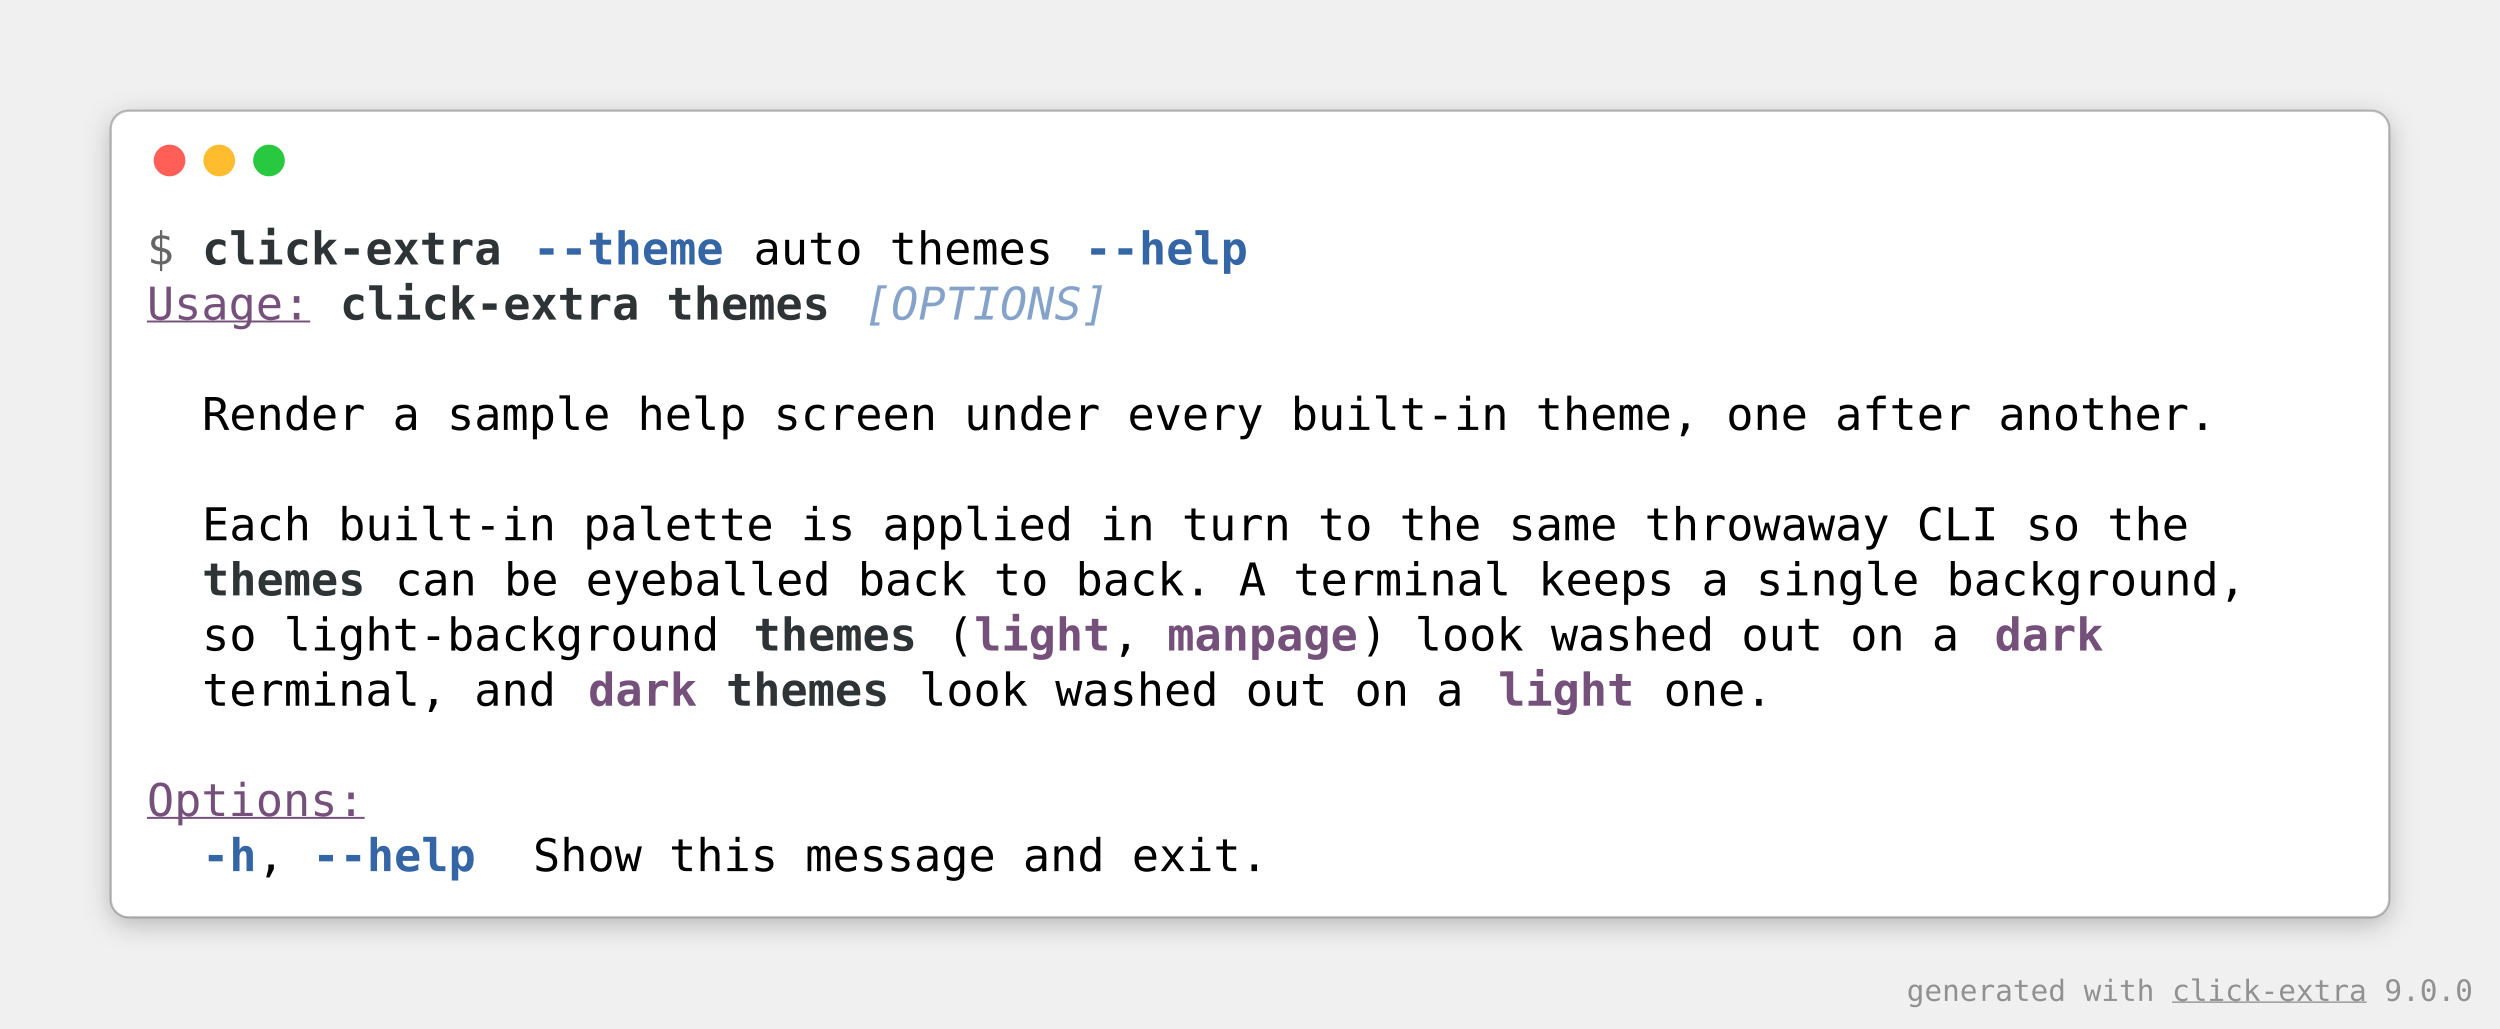
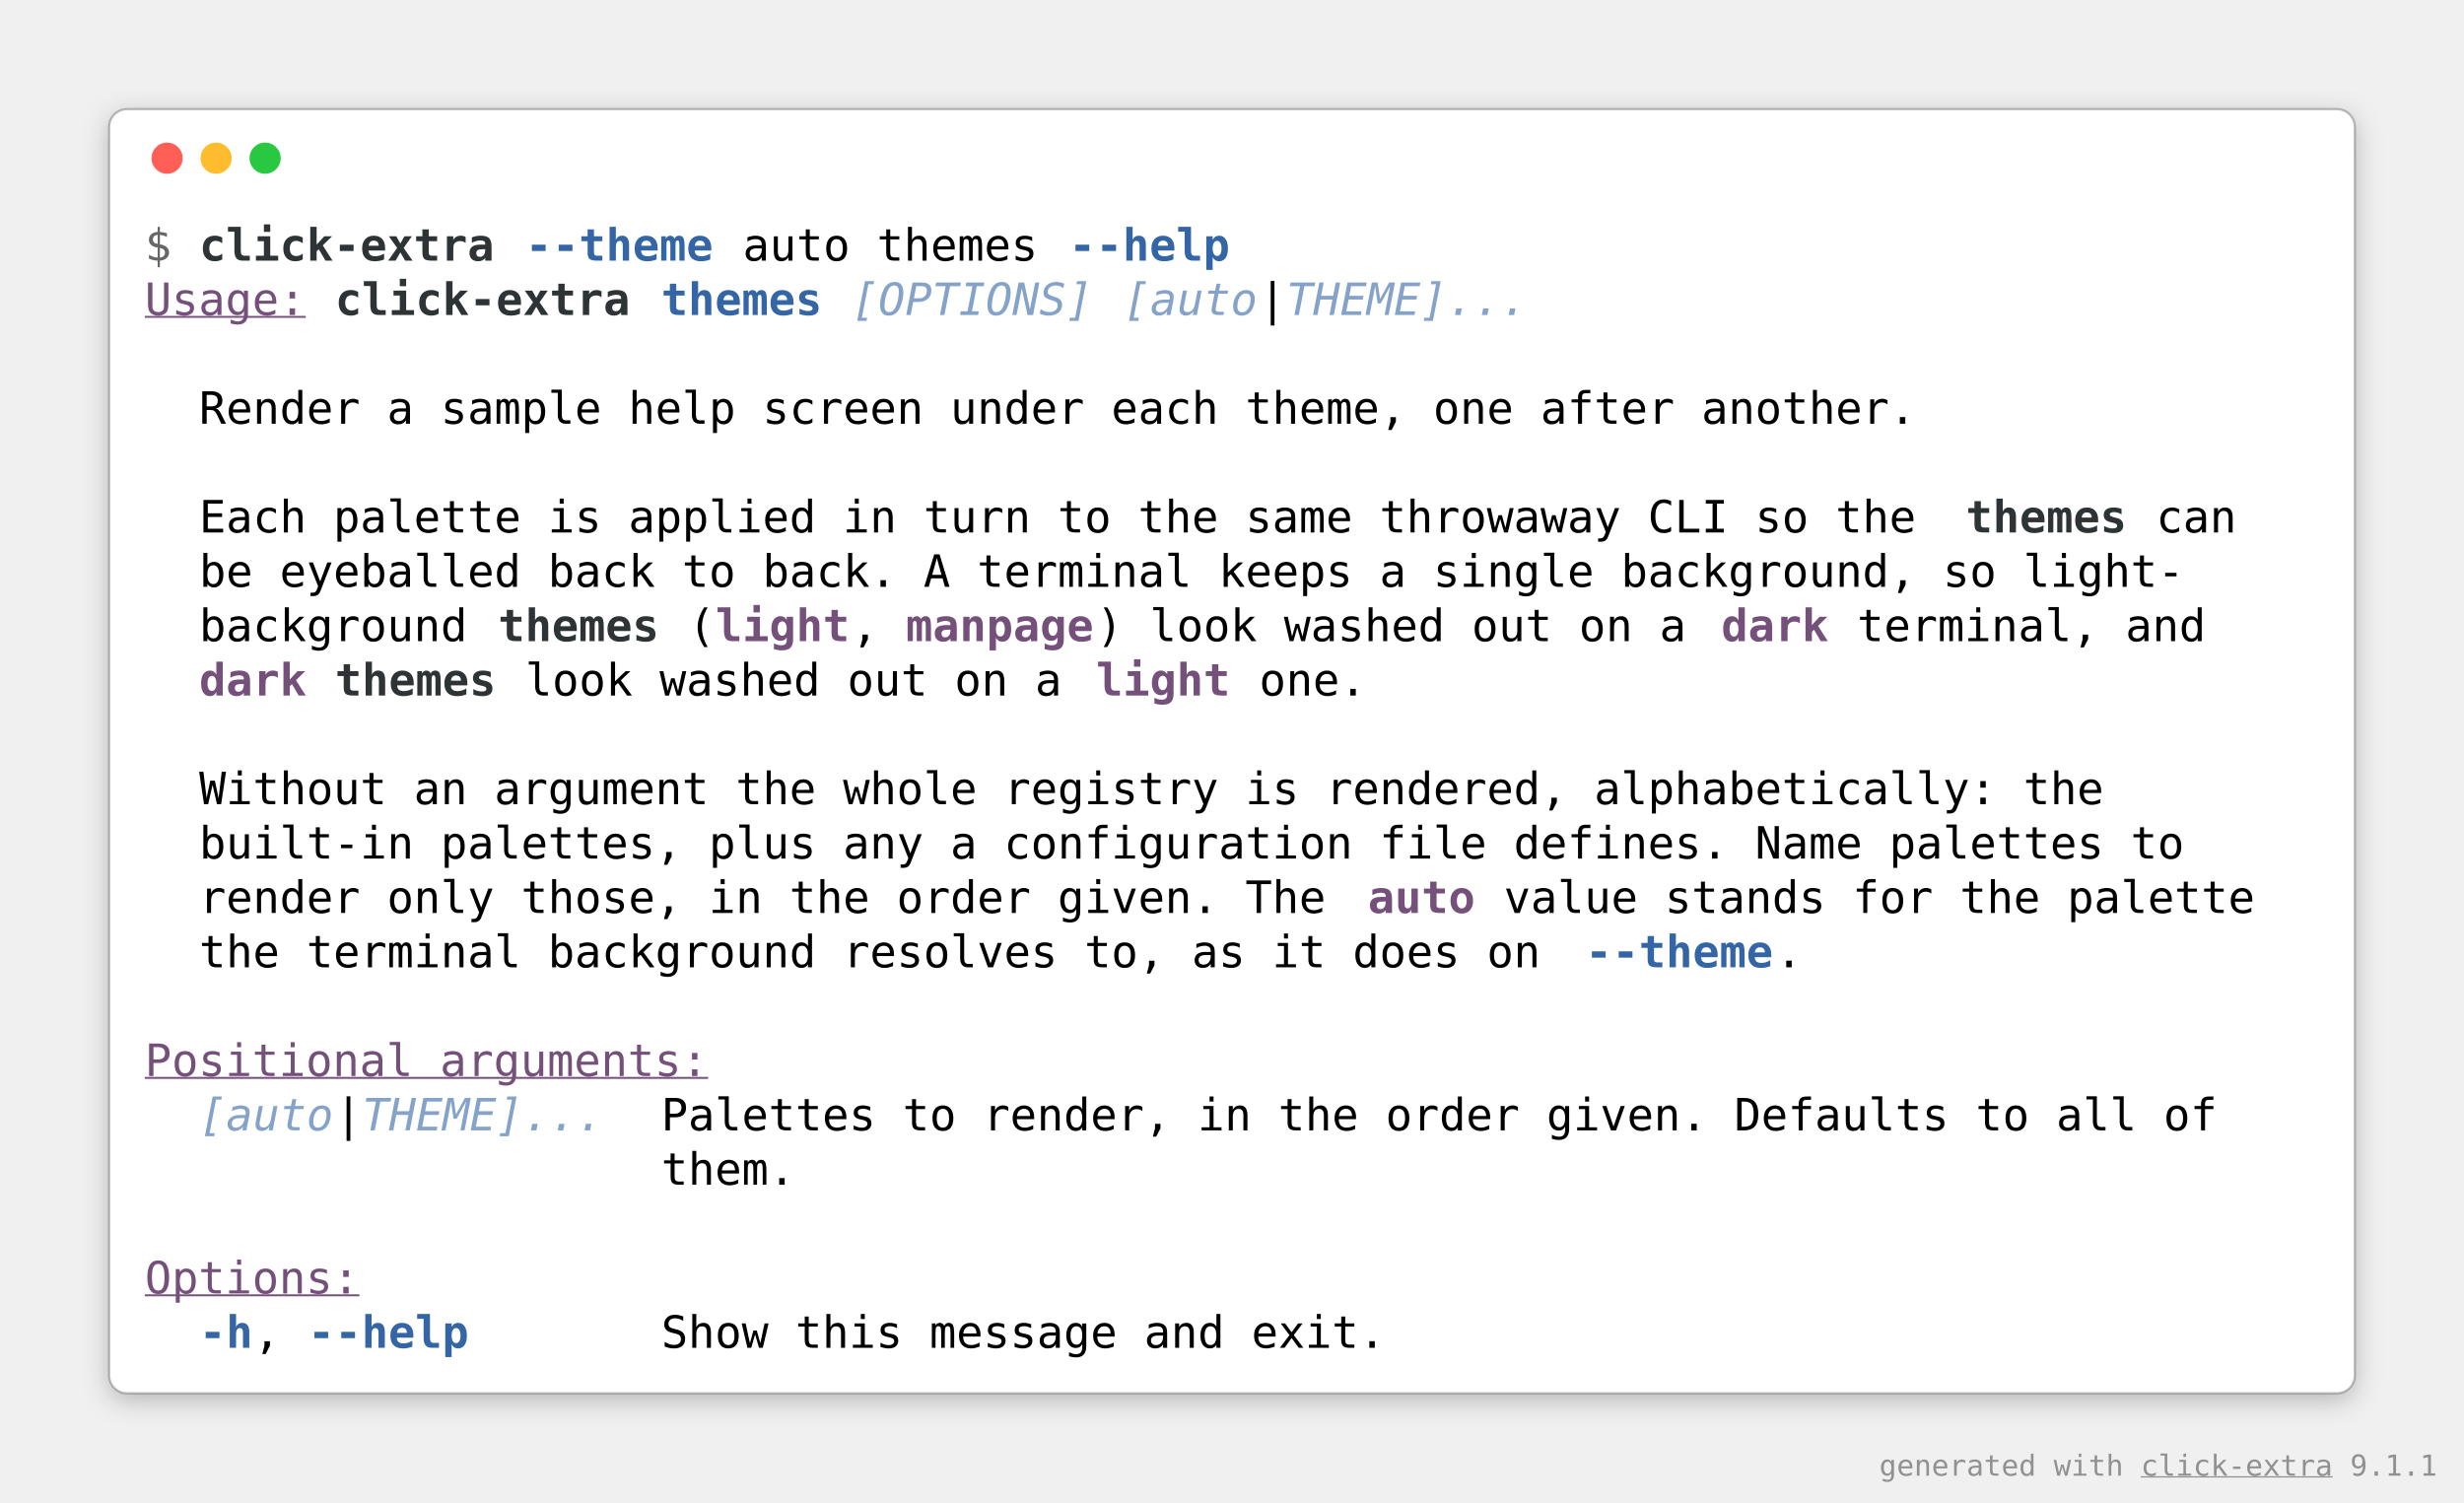
- <svg xmlns="http://www.w3.org/2000/svg" viewBox="0 0 1106 454.8">
+ <svg xmlns="http://www.w3.org/2000/svg" viewBox="0 0 1106 674.4">
  <style>
    .auto-theme-light-screen-matrix {
        font-family: 'Fira Code', 'Cascadia Code', Menlo, Consolas, monospace;
        font-size: 20px;
        line-height: 24.4px;
        font-variant-east-asian: full-width;
    }
    .auto-theme-light-screen-title {
        font-size: 18px;
        font-weight: bold;
        font-family: 'Fira Code', 'Cascadia Code', Menlo, Consolas, monospace;
    }
    .auto-theme-light-screen-r1 { fill: #666666 }
    .auto-theme-light-screen-r2 { fill: #2e3436;font-weight: bold }
    .auto-theme-light-screen-r3 { fill: #3465a4;font-weight: bold }
    .auto-theme-light-screen-r4 { fill: #000000 }
    .auto-theme-light-screen-r5 { fill: #75507b;text-decoration: underline }
    .auto-theme-light-screen-r6 { fill: #85a3c8;font-style: italic }
    .auto-theme-light-screen-r7 { fill: #75507b;font-weight: bold }
</style>
  <defs>
    <clipPath id="auto-theme-light-screen-clip">
-       <rect x="65" y="97" width="976" height="292.8" />
+       <rect x="65" y="97" width="976" height="512.4" />
    </clipPath>
    <filter id="auto-theme-light-screen-shadow" x="-50%" y="-50%" width="200%" height="200%">
      <feGaussianBlur in="SourceAlpha" stdDeviation="6" />
      <feOffset dx="0" dy="3" result="cast" />
      <feFlood flood-color="rgba(0,0,0,0.25)" />
      <feComposite in2="cast" operator="in" result="shadow" />
      <feComposite in="shadow" in2="SourceAlpha" operator="out" />
    </filter>
  </defs>
-   <rect filter="url(#auto-theme-light-screen-shadow)" x="49" y="49" width="1008" height="356.8" rx="8" />
-   <rect fill="#ffffff" stroke="rgba(0,0,0,0.25)" stroke-width="1" x="49" y="49" width="1008" height="356.8" rx="8" />
+   <rect filter="url(#auto-theme-light-screen-shadow)" x="49" y="49" width="1008" height="576.4" rx="8" />
+   <rect fill="#ffffff" stroke="rgba(0,0,0,0.25)" stroke-width="1" x="49" y="49" width="1008" height="576.4" rx="8" />
  <g transform="translate(49, 49)">
    <g transform="translate(26,22)">
      <circle cx="0" cy="0" r="7" fill="#ff5f57" />
      <circle cx="22" cy="0" r="7" fill="#febc2e" />
      <circle cx="44" cy="0" r="7" fill="#28c840" />
    </g>
  </g>
  <g clip-path="url(#auto-theme-light-screen-clip)">
    <g transform="translate(65, 97)">
      <g class="auto-theme-light-screen-matrix" font-family="monospace" font-size="20" fill="#000000">
        <text class="auto-theme-light-screen-r1" x="0" textLength="12.2" y="20">$</text>
        <text class="auto-theme-light-screen-r2" x="24.4" textLength="134.2" y="20">click-extra</text>
        <text class="auto-theme-light-screen-r3" x="170.8" textLength="85.4" y="20">--theme</text>
        <text class="auto-theme-light-screen-r4" x="268.4" textLength="134.2" y="20">auto themes</text>
        <text class="auto-theme-light-screen-r3" x="414.8" textLength="73.2" y="20">--help</text>
        <text class="auto-theme-light-screen-r5" x="0" textLength="73.2" y="44.4">Usage:</text>
-         <text class="auto-theme-light-screen-r2" x="85.4" textLength="219.6" y="44.4">click-extra themes</text>
+         <text class="auto-theme-light-screen-r2" x="85.4" textLength="134.2" y="44.4">click-extra</text>
+         <text class="auto-theme-light-screen-r3" x="231.8" textLength="73.2" y="44.4">themes</text>
        <text class="auto-theme-light-screen-r6" x="317.2" textLength="109.8" y="44.4">[OPTIONS]</text>
-         <text class="auto-theme-light-screen-r4" x="24.4" textLength="902.8" y="93.2">Render a sample help screen under every built-in theme, one after another.</text>
-         <text class="auto-theme-light-screen-r4" x="24.4" textLength="890.6" y="142">Each built-in palette is applied in turn to the same throwaway CLI so the</text>
-         <text class="auto-theme-light-screen-r2" x="24.4" textLength="73.2" y="166.4">themes</text>
-         <text class="auto-theme-light-screen-r4" x="109.8" textLength="829.6" y="166.4">can be eyeballed back to back. A terminal keeps a single background,</text>
-         <text class="auto-theme-light-screen-r4" x="24.4" textLength="231.8" y="190.8">so light-background</text>
-         <text class="auto-theme-light-screen-r2" x="268.4" textLength="73.2" y="190.8">themes</text>
-         <text class="auto-theme-light-screen-r4" x="353.8" textLength="12.2" y="190.8">(</text>
-         <text class="auto-theme-light-screen-r7" x="366" textLength="61" y="190.8">light</text>
-         <text class="auto-theme-light-screen-r4" x="427" textLength="12.2" y="190.8">,</text>
-         <text class="auto-theme-light-screen-r7" x="451.4" textLength="85.4" y="190.8">manpage</text>
-         <text class="auto-theme-light-screen-r4" x="536.8" textLength="268.4" y="190.8">) look washed out on a</text>
-         <text class="auto-theme-light-screen-r7" x="817.4" textLength="48.8" y="190.8">dark</text>
-         <text class="auto-theme-light-screen-r4" x="24.4" textLength="158.6" y="215.2">terminal, and</text>
-         <text class="auto-theme-light-screen-r7" x="195.2" textLength="48.8" y="215.2">dark</text>
-         <text class="auto-theme-light-screen-r2" x="256.2" textLength="73.2" y="215.2">themes</text>
-         <text class="auto-theme-light-screen-r4" x="341.6" textLength="244" y="215.2">look washed out on a</text>
-         <text class="auto-theme-light-screen-r7" x="597.8" textLength="61" y="215.2">light</text>
-         <text class="auto-theme-light-screen-r4" x="671" textLength="48.8" y="215.2">one.</text>
-         <text class="auto-theme-light-screen-r5" x="0" textLength="97.6" y="264">Options:</text>
-         <text class="auto-theme-light-screen-r3" x="24.4" textLength="24.4" y="288.4">-h</text>
-         <text class="auto-theme-light-screen-r4" x="48.8" textLength="12.2" y="288.4">,</text>
-         <text class="auto-theme-light-screen-r3" x="73.2" textLength="73.2" y="288.4">--help</text>
-         <text class="auto-theme-light-screen-r4" x="170.8" textLength="329.4" y="288.4">Show this message and exit.</text>
+         <text class="auto-theme-light-screen-r6" x="439.2" textLength="61" y="44.4">[auto</text>
+         <text class="auto-theme-light-screen-r4" x="500.2" textLength="12.2" y="44.4">|</text>
+         <text class="auto-theme-light-screen-r6" x="512.4" textLength="109.8" y="44.4">THEME]...</text>
+         <text class="auto-theme-light-screen-r4" x="24.4" textLength="780.8" y="93.2">Render a sample help screen under each theme, one after another.</text>
+         <text class="auto-theme-light-screen-r4" x="24.4" textLength="780.8" y="142">Each palette is applied in turn to the same throwaway CLI so the</text>
+         <text class="auto-theme-light-screen-r2" x="817.4" textLength="73.2" y="142">themes</text>
+         <text class="auto-theme-light-screen-r4" x="902.8" textLength="36.6" y="142">can</text>
+         <text class="auto-theme-light-screen-r4" x="24.4" textLength="902.8" y="166.4">be eyeballed back to back. A terminal keeps a single background, so light-</text>
+         <text class="auto-theme-light-screen-r4" x="24.4" textLength="122" y="190.8">background</text>
+         <text class="auto-theme-light-screen-r2" x="158.6" textLength="73.2" y="190.8">themes</text>
+         <text class="auto-theme-light-screen-r4" x="244" textLength="12.2" y="190.8">(</text>
+         <text class="auto-theme-light-screen-r7" x="256.2" textLength="61" y="190.8">light</text>
+         <text class="auto-theme-light-screen-r4" x="317.2" textLength="12.2" y="190.8">,</text>
+         <text class="auto-theme-light-screen-r7" x="341.6" textLength="85.4" y="190.8">manpage</text>
+         <text class="auto-theme-light-screen-r4" x="427" textLength="268.4" y="190.8">) look washed out on a</text>
+         <text class="auto-theme-light-screen-r7" x="707.6" textLength="48.8" y="190.8">dark</text>
+         <text class="auto-theme-light-screen-r4" x="768.6" textLength="158.6" y="190.8">terminal, and</text>
+         <text class="auto-theme-light-screen-r7" x="24.4" textLength="48.8" y="215.2">dark</text>
+         <text class="auto-theme-light-screen-r2" x="85.4" textLength="73.2" y="215.2">themes</text>
+         <text class="auto-theme-light-screen-r4" x="170.8" textLength="244" y="215.2">look washed out on a</text>
+         <text class="auto-theme-light-screen-r7" x="427" textLength="61" y="215.2">light</text>
+         <text class="auto-theme-light-screen-r4" x="500.2" textLength="48.8" y="215.2">one.</text>
+         <text class="auto-theme-light-screen-r4" x="24.4" textLength="866.2" y="264">Without an argument the whole registry is rendered, alphabetically: the</text>
+         <text class="auto-theme-light-screen-r4" x="24.4" textLength="902.8" y="288.4">built-in palettes, plus any a configuration file defines. Name palettes to</text>
+         <text class="auto-theme-light-screen-r4" x="24.4" textLength="512.4" y="312.8">render only those, in the order given. The</text>
+         <text class="auto-theme-light-screen-r7" x="549" textLength="48.8" y="312.8">auto</text>
+         <text class="auto-theme-light-screen-r4" x="610" textLength="341.6" y="312.8">value stands for the palette</text>
+         <text class="auto-theme-light-screen-r4" x="24.4" textLength="610" y="337.2">the terminal background resolves to, as it does on</text>
+         <text class="auto-theme-light-screen-r3" x="646.6" textLength="85.4" y="337.2">--theme</text>
+         <text class="auto-theme-light-screen-r4" x="732" textLength="12.2" y="337.2">.</text>
+         <text class="auto-theme-light-screen-r5" x="0" textLength="256.2" y="386">Positional arguments:</text>
+         <text class="auto-theme-light-screen-r6" x="24.4" textLength="61" y="410.4">[auto</text>
+         <text class="auto-theme-light-screen-r4" x="85.4" textLength="12.2" y="410.4">|</text>
+         <text class="auto-theme-light-screen-r6" x="97.6" textLength="109.8" y="410.4">THEME]...</text>
+         <text class="auto-theme-light-screen-r4" x="231.8" textLength="707.6" y="410.4">Palettes to render, in the order given. Defaults to all of</text>
+         <text class="auto-theme-light-screen-r4" x="231.8" textLength="61" y="434.8">them.</text>
+         <text class="auto-theme-light-screen-r5" x="0" textLength="97.6" y="483.6">Options:</text>
+         <text class="auto-theme-light-screen-r3" x="24.4" textLength="24.4" y="508">-h</text>
+         <text class="auto-theme-light-screen-r4" x="48.8" textLength="12.2" y="508">,</text>
+         <text class="auto-theme-light-screen-r3" x="73.2" textLength="73.2" y="508">--help</text>
+         <text class="auto-theme-light-screen-r4" x="231.8" textLength="329.4" y="508">Show this message and exit.</text>
      </g>
    </g>
  </g>
-   <text class="watermark" x="1094" y="442.8" text-anchor="end" fill="rgba(128,128,128,0.85)" font-family="'Fira Code', 'Cascadia Code', Menlo, Consolas, monospace" font-size="13">generated with <a href="https://kdeldycke.github.io/click-extra/screenshots.html" class="watermark-link">
+   <text class="watermark" x="1094" y="662.4" text-anchor="end" fill="rgba(128,128,128,0.85)" font-family="'Fira Code', 'Cascadia Code', Menlo, Consolas, monospace" font-size="13">generated with <a href="https://kdeldycke.github.io/click-extra/screenshots.html" class="watermark-link">
      <tspan text-decoration="underline">click-extra</tspan>
-     </a> 9.0.0</text>
+     </a> 9.1.1</text>
</svg>
